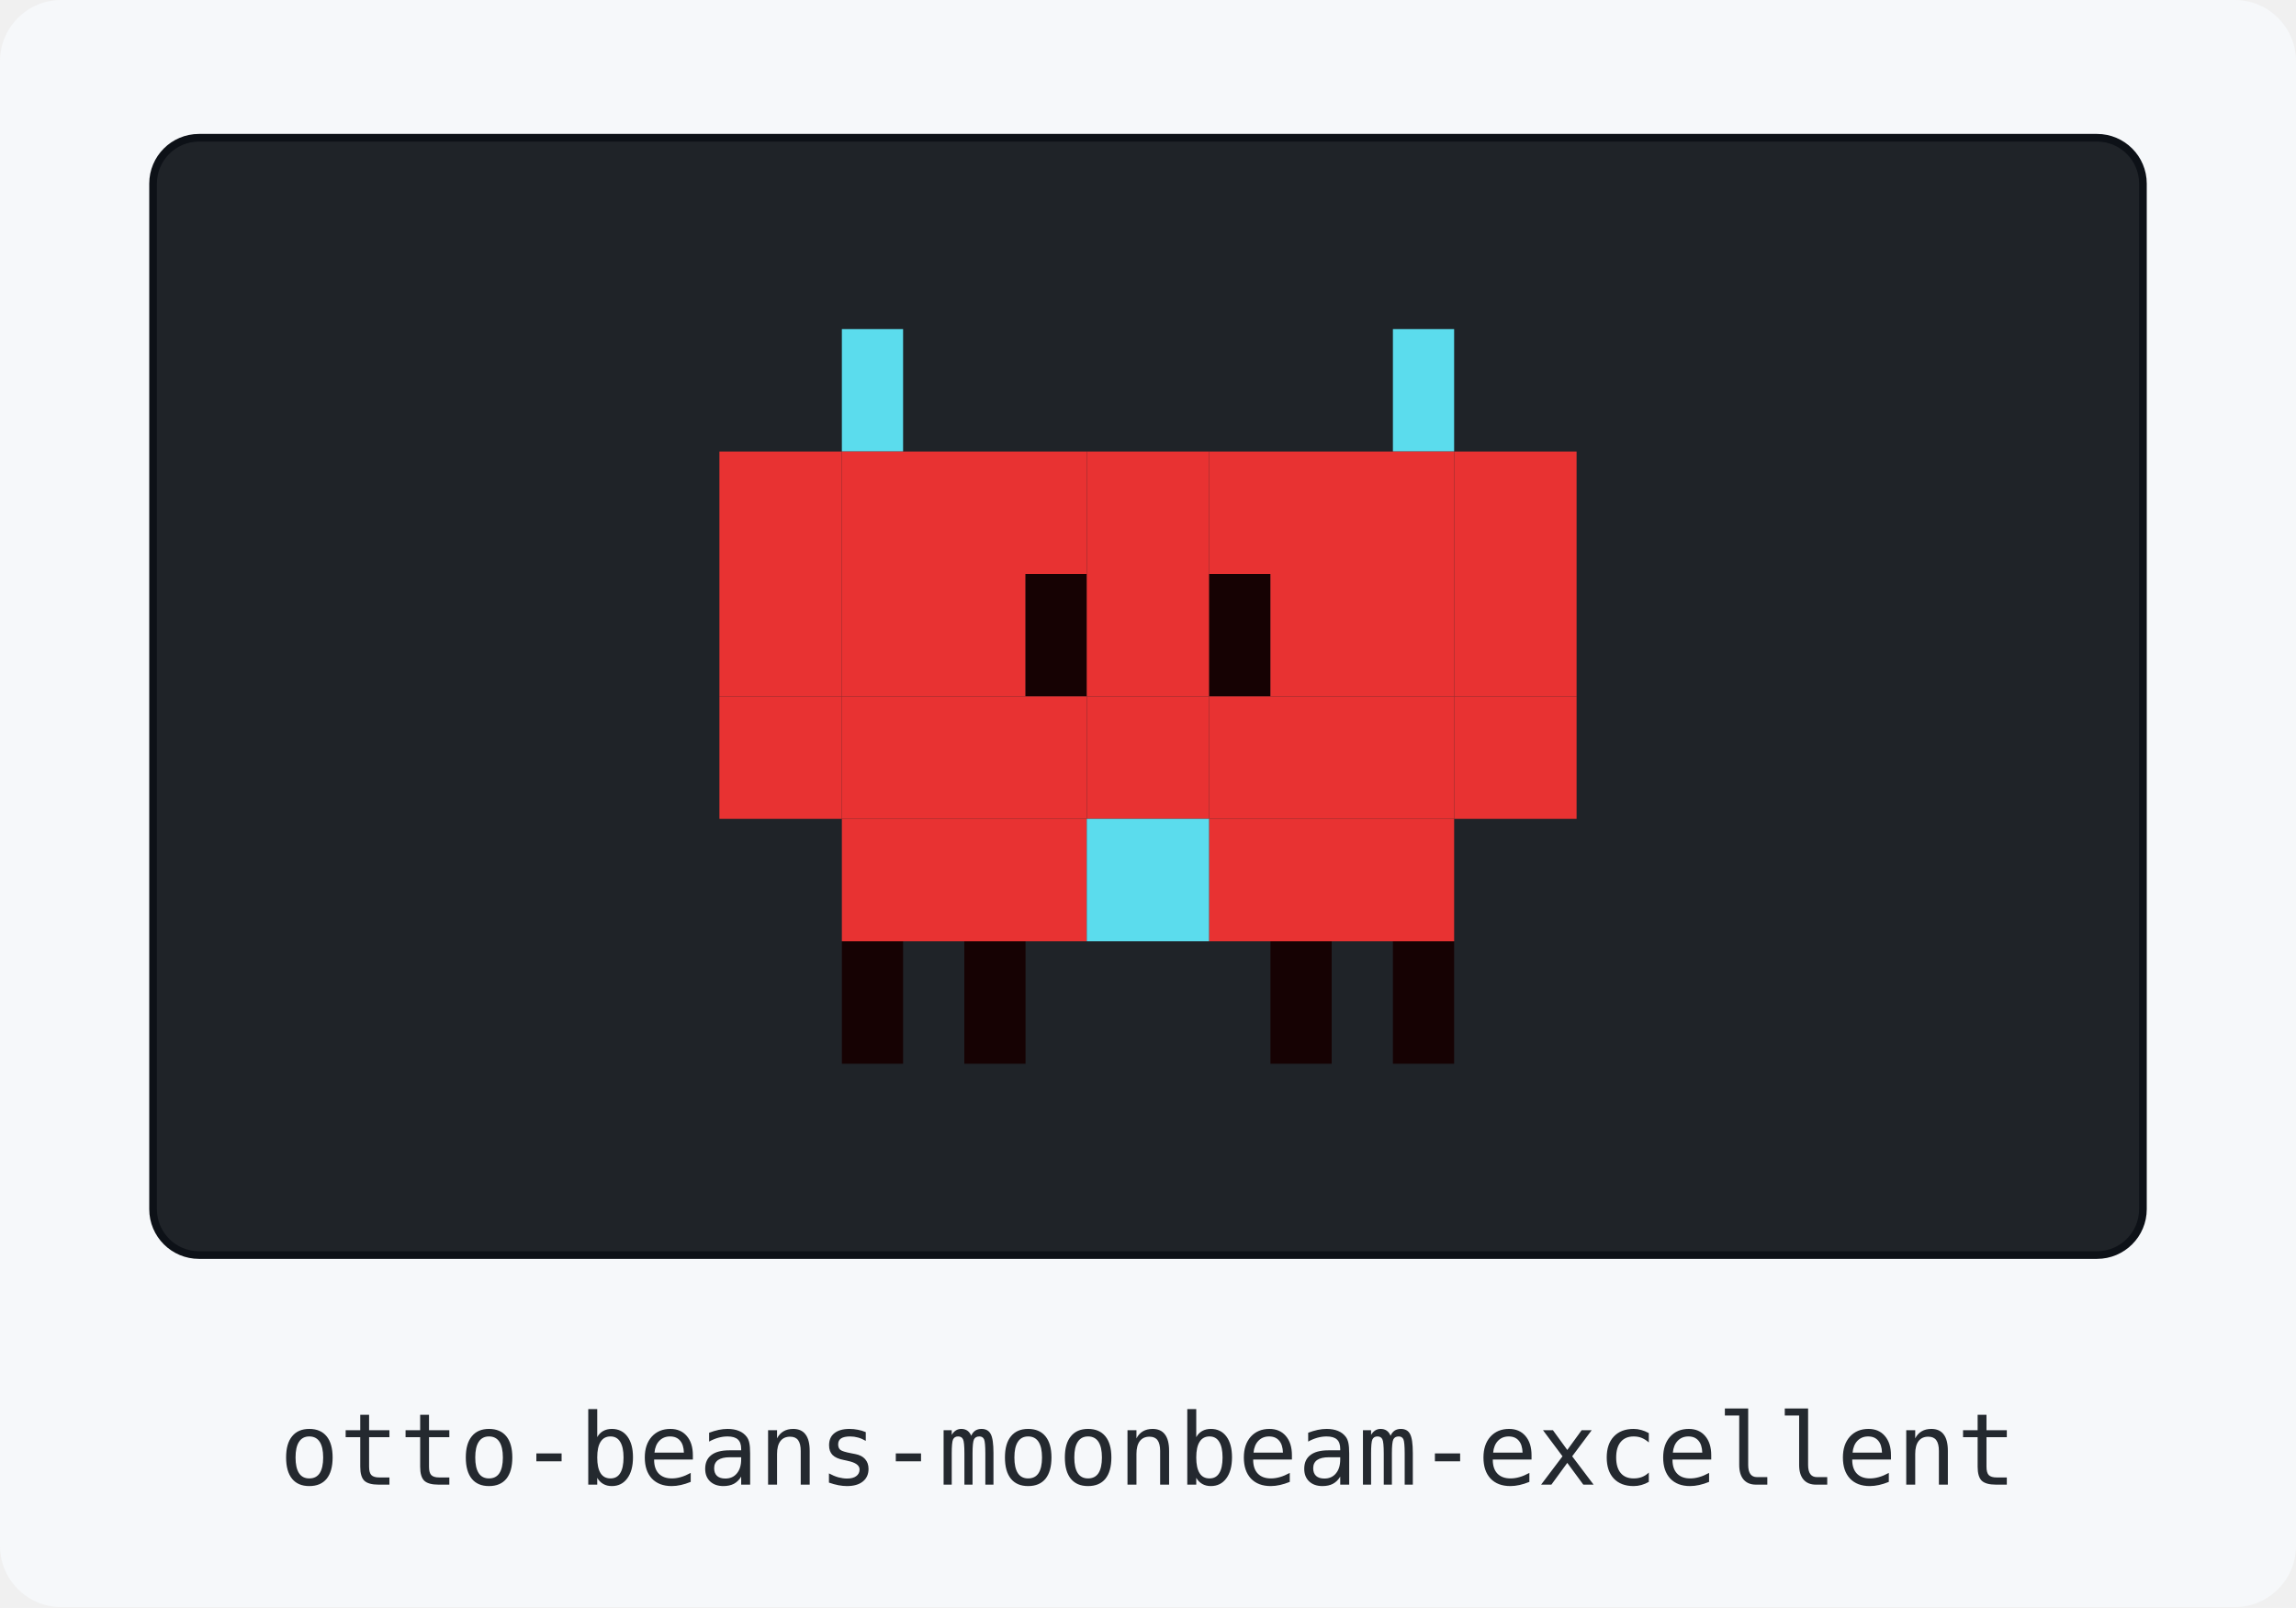
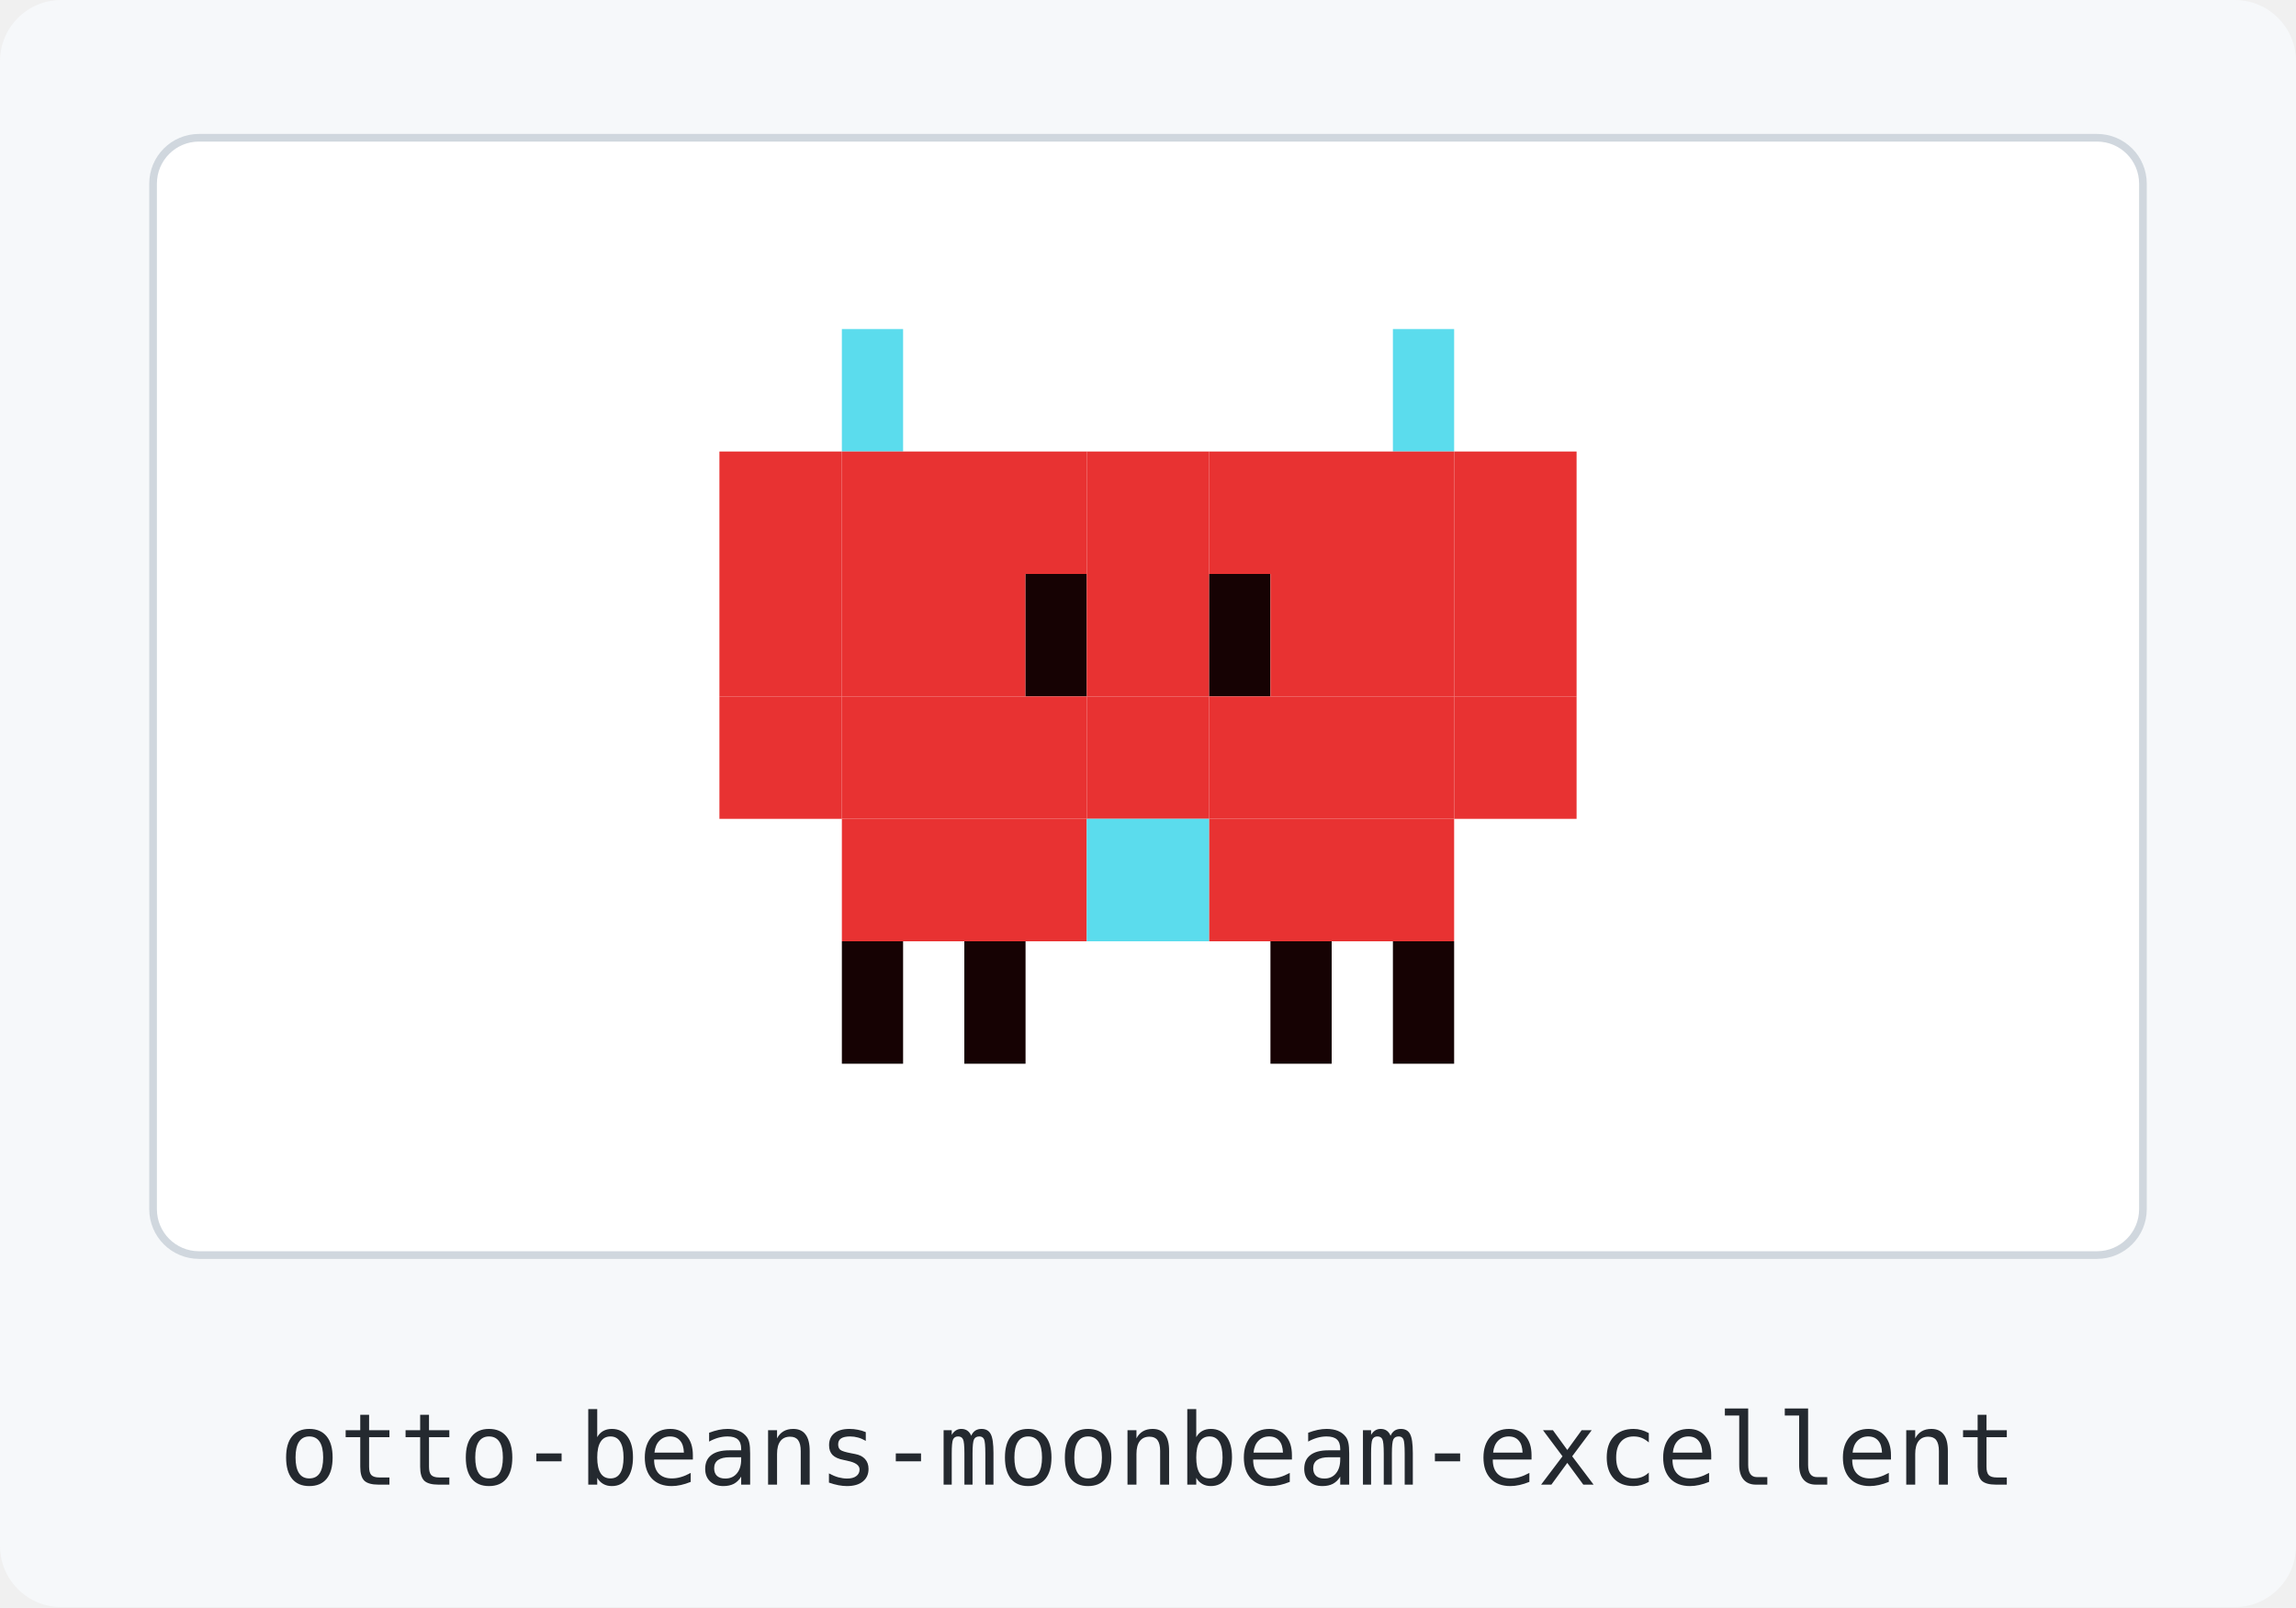
<svg xmlns="http://www.w3.org/2000/svg" width="300" height="210" viewBox="0 0 300 210" role="img" aria-label="otto-beans-moonbeam-excellent clingon">
  <rect width="300" height="210" rx="8" fill="#f6f8fa" />
-   <rect x="20" y="18" width="260" height="146" rx="6" fill="#1f2328" stroke="#0d1117" />
+   <rect x="20" y="18" width="260" height="146" rx="6" fill="#ffffff" stroke="#d0d7de" />
  <rect x="110" y="43" width="8" height="16" fill="#5bdced" />
  <rect x="182" y="43" width="8" height="16" fill="#5bdced" />
  <rect x="94" y="59" width="16" height="16" fill="#e83232" />
  <rect x="110" y="59" width="16" height="16" fill="#e83232" />
  <rect x="126" y="59" width="16" height="16" fill="#e83232" />
  <rect x="142" y="59" width="16" height="16" fill="#e83232" />
  <rect x="158" y="59" width="16" height="16" fill="#e83232" />
  <rect x="174" y="59" width="16" height="16" fill="#e83232" />
  <rect x="190" y="59" width="16" height="16" fill="#e83232" />
  <rect x="94" y="75" width="16" height="16" fill="#e83232" />
  <rect x="110" y="75" width="16" height="16" fill="#e83232" />
  <rect x="126" y="75" width="8" height="16" fill="#e83232" />
  <rect x="134" y="75" width="8" height="16" fill="#160203" />
  <rect x="142" y="75" width="16" height="16" fill="#e83232" />
  <rect x="158" y="75" width="8" height="16" fill="#160203" />
  <rect x="166" y="75" width="8" height="16" fill="#e83232" />
  <rect x="174" y="75" width="16" height="16" fill="#e83232" />
  <rect x="190" y="75" width="16" height="16" fill="#e83232" />
  <rect x="94" y="91" width="16" height="16" fill="#e83232" />
  <rect x="110" y="91" width="16" height="16" fill="#e83232" />
  <rect x="126" y="91" width="16" height="16" fill="#e83232" />
  <rect x="142" y="91" width="16" height="16" fill="#e83232" />
  <rect x="158" y="91" width="16" height="16" fill="#e83232" />
  <rect x="174" y="91" width="16" height="16" fill="#e83232" />
  <rect x="190" y="91" width="16" height="16" fill="#e83232" />
  <rect x="110" y="107" width="16" height="16" fill="#e83232" />
  <rect x="126" y="107" width="16" height="16" fill="#e83232" />
  <rect x="142" y="107" width="16" height="16" fill="#5bdced" />
  <rect x="158" y="107" width="16" height="16" fill="#e83232" />
  <rect x="174" y="107" width="16" height="16" fill="#e83232" />
  <rect x="110" y="123" width="8" height="16" fill="#160203" />
  <rect x="126" y="123" width="8" height="16" fill="#160203" />
  <rect x="166" y="123" width="8" height="16" fill="#160203" />
  <rect x="182" y="123" width="8" height="16" fill="#160203" />
  <text x="150" y="194" text-anchor="middle" font-family="ui-monospace, SFMono-Regular, Menlo, Consolas, monospace" font-size="13" font-weight="400" fill="#24292f">otto-beans-moonbeam-excellent</text>
</svg>
